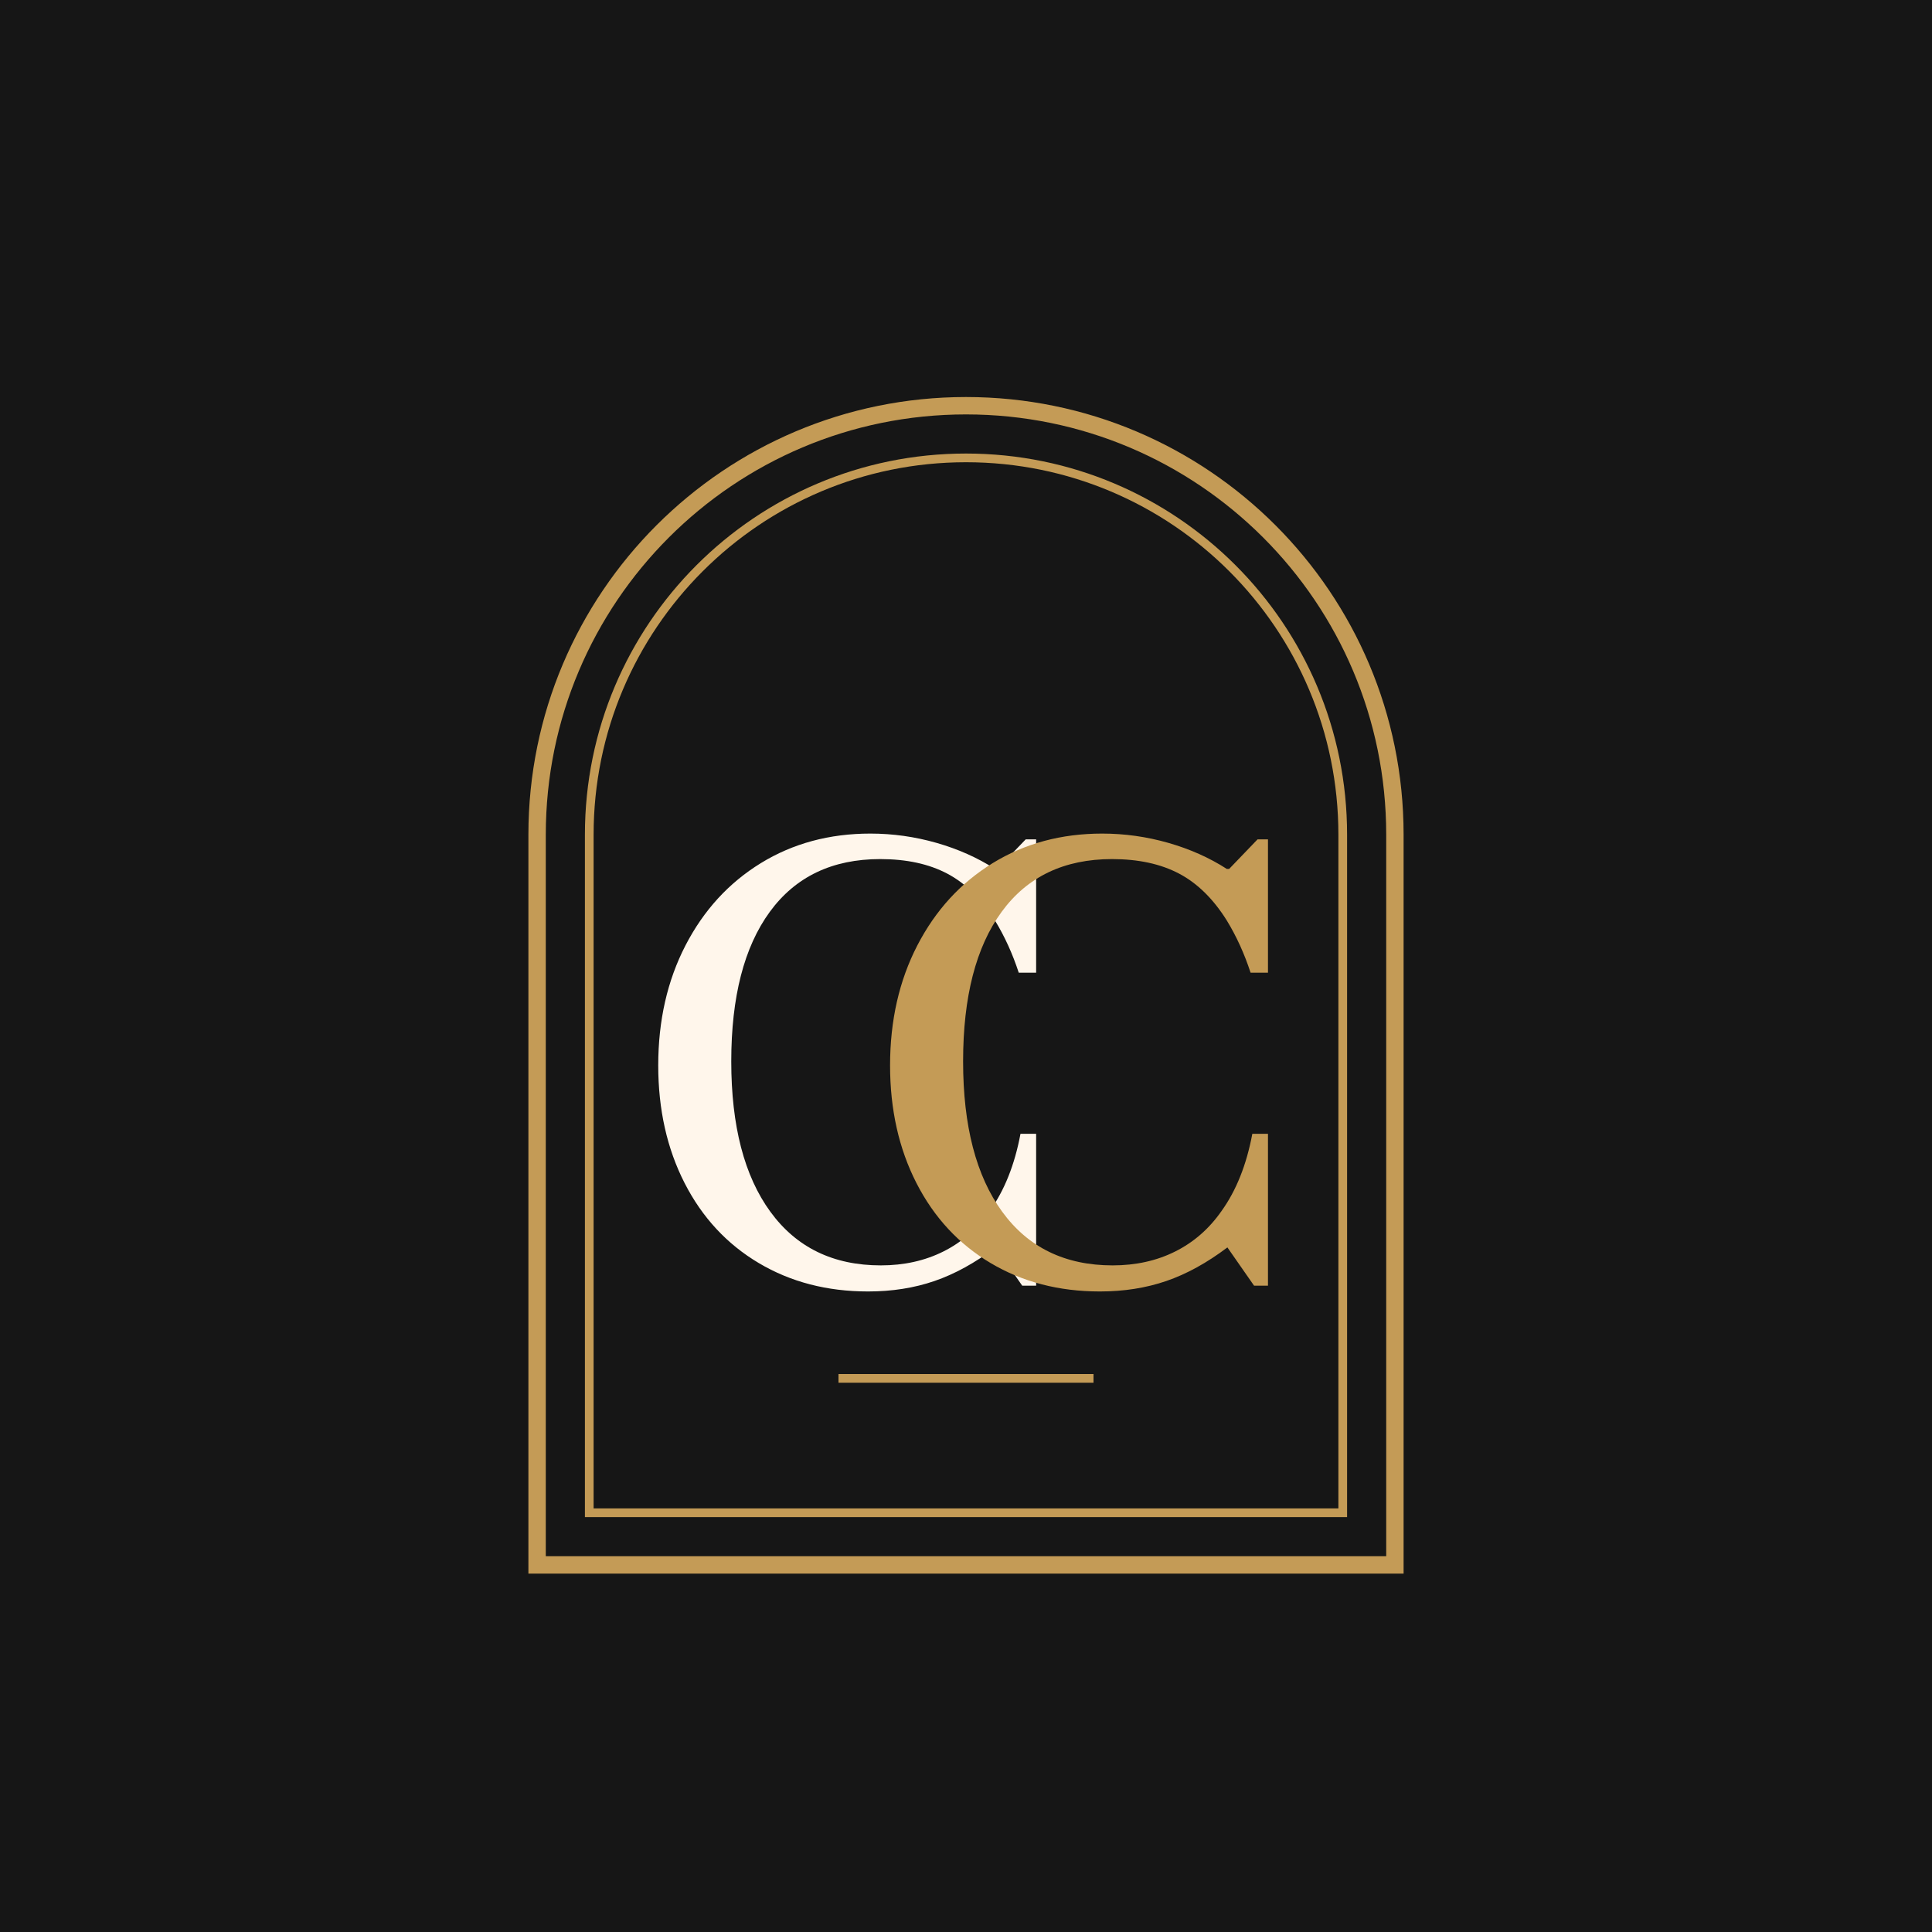
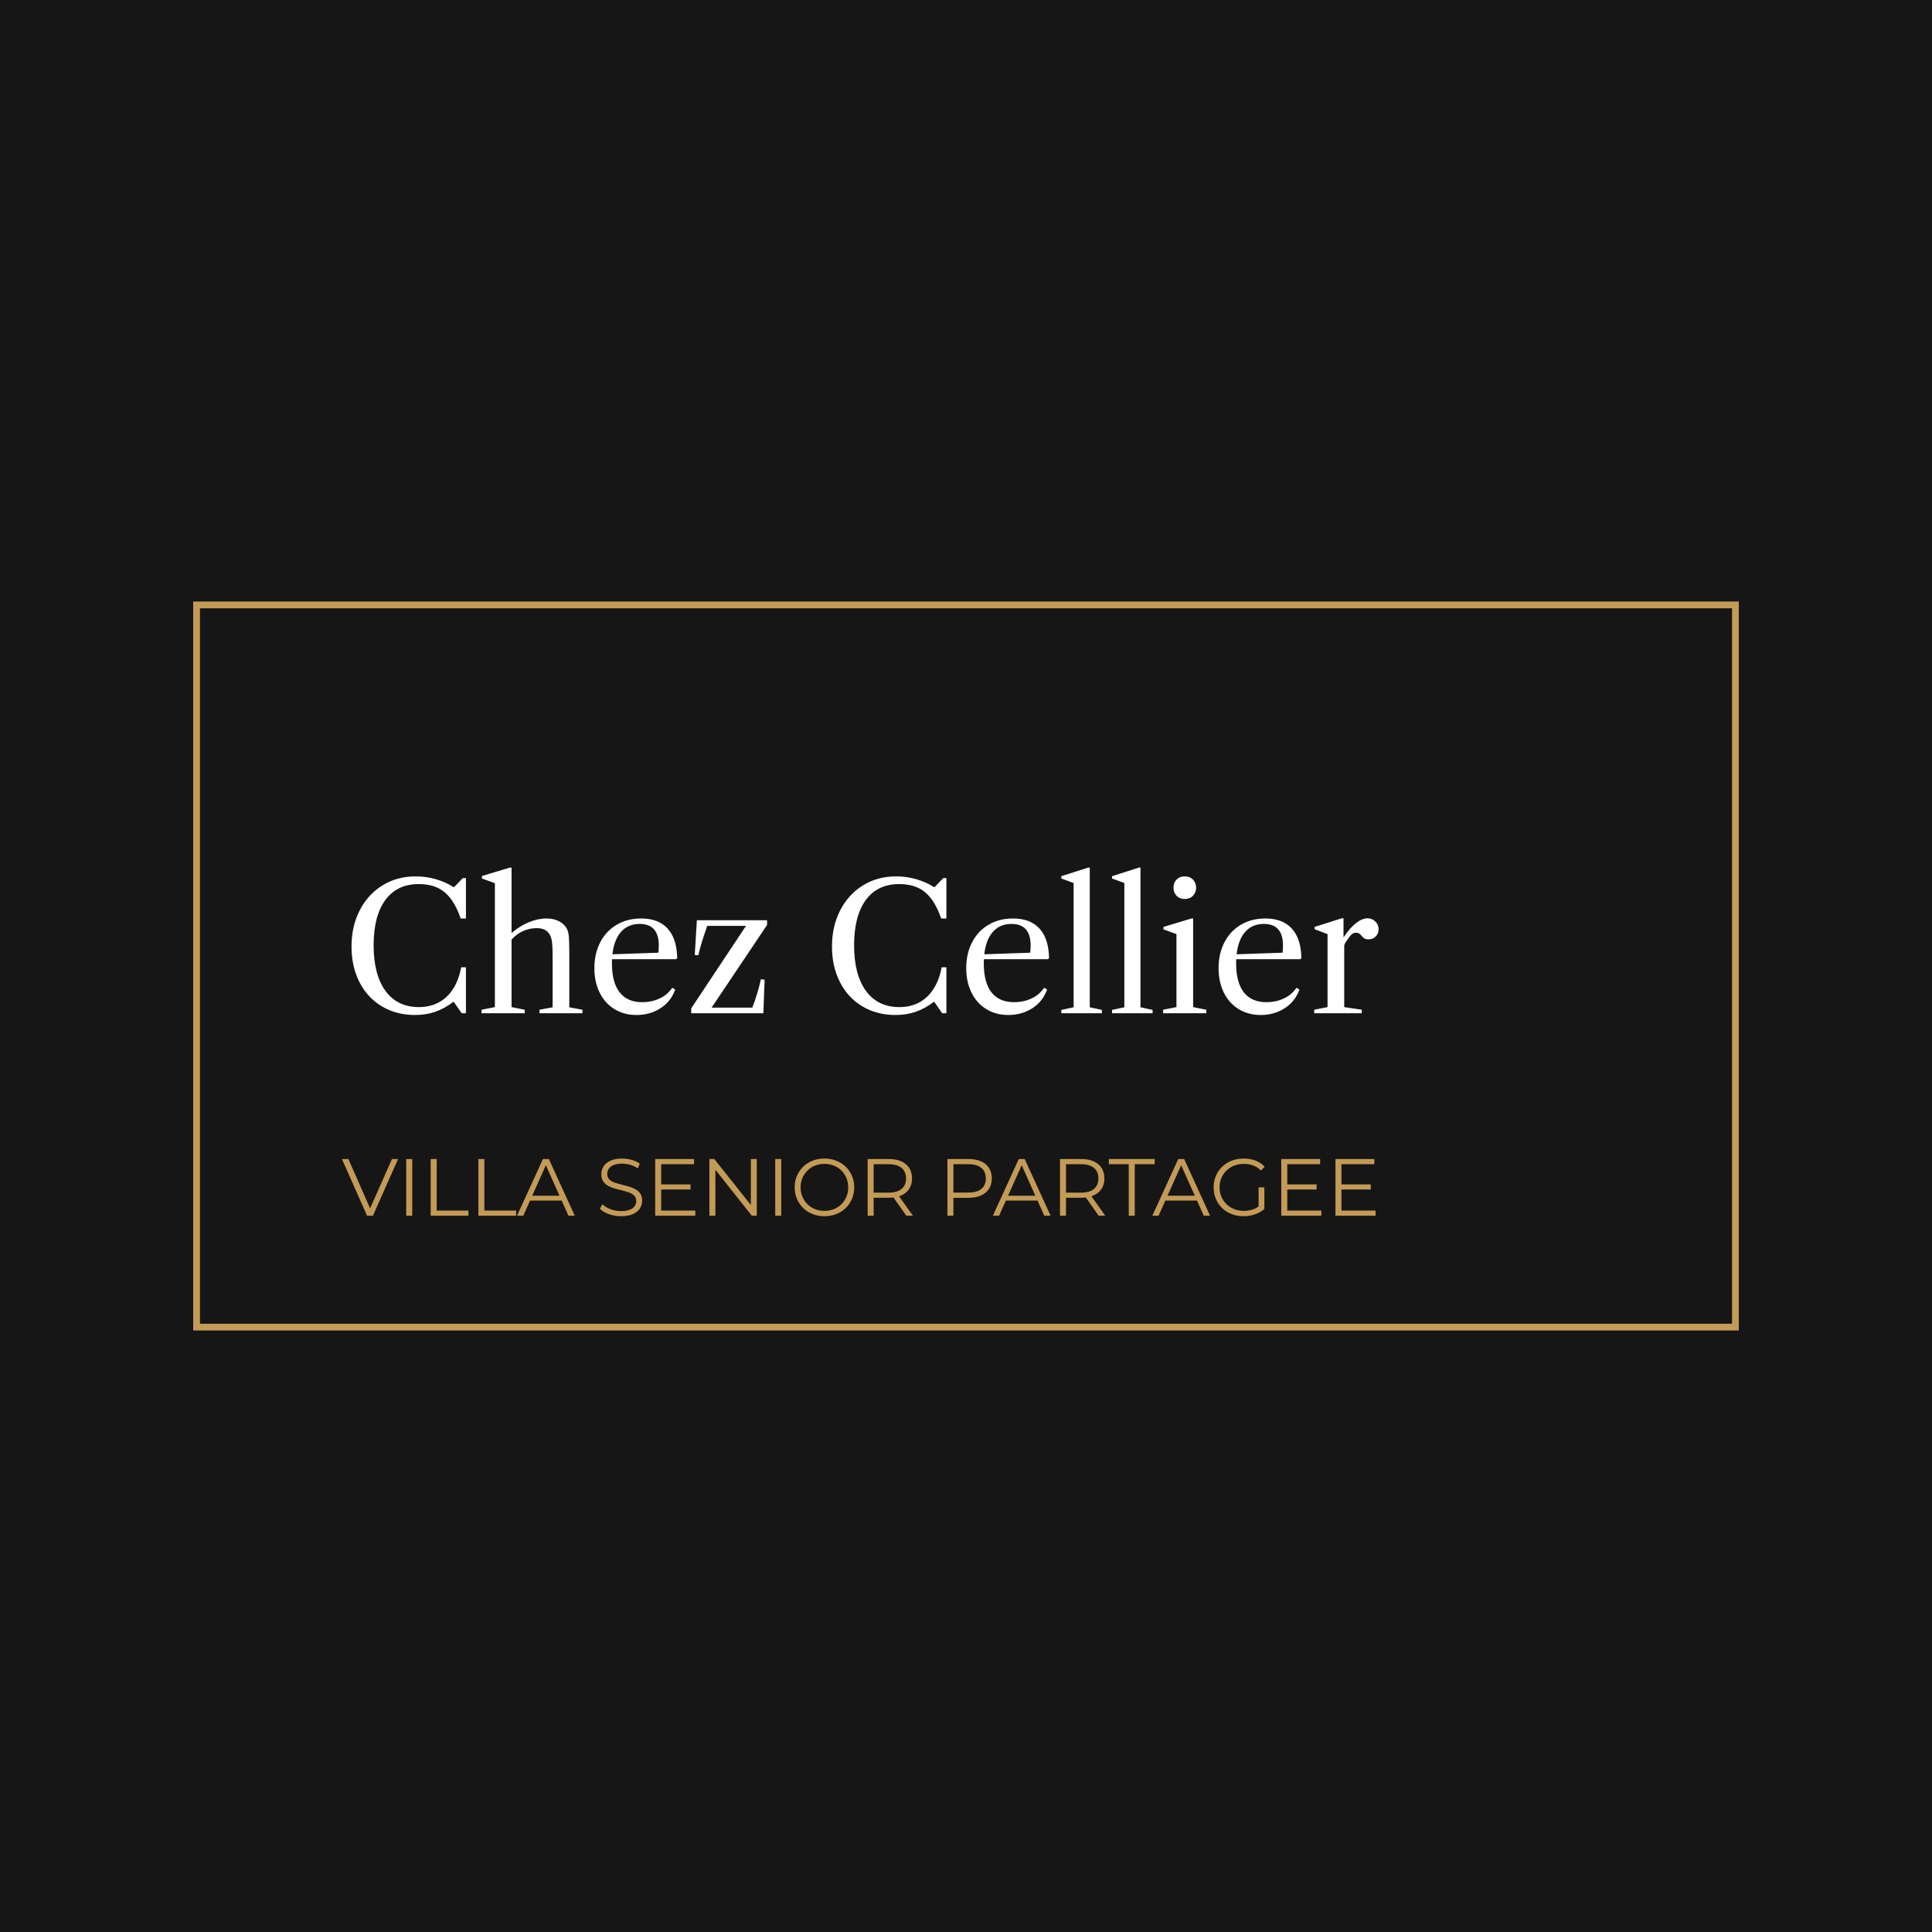
<svg xmlns="http://www.w3.org/2000/svg" width="400" height="400" viewBox="0 0 400 400">
+   <defs />
  <rect width="400" height="400" fill="#161616" />
-   <path d="M111.20,324.00 L111.20,172.80 A88.80,88.80 0 0 1 288.80,172.80 L288.80,324.00 Z" fill="none" stroke="#C49B56" stroke-width="3.60" />
-   <path d="M122.00,313.20 L122.00,172.80 A78.00,78.00 0 0 1 278.00,172.80 L278.00,313.20 Z" fill="none" stroke="#C49B56" stroke-width="1.80" />
-   <path d="M180.2 172.584Q187.16 172.584 193.88 174.504Q200.6 176.424 206.0 179.904H206.48L212.36 173.784H214.52V201.384H210.92Q209.0 195.504 206.0 190.584Q201.8 183.864 196.1 180.864Q190.4 177.864 182.24 177.864Q167.36 177.864 159.38 188.784Q151.4 199.704 151.4 219.744Q151.4 239.784 159.5 250.884Q167.6 261.984 182.36 261.984Q189.56 261.984 195.32 259.104Q201.08 256.224 204.92 250.704Q209.48 244.344 211.28 234.744H214.52V266.184H211.64L206.12 258.264Q199.76 263.064 193.46 265.224Q187.16 267.384 179.72 267.384Q167.0 267.384 157.1 261.504Q147.2 255.624 141.74 244.944Q136.28 234.264 136.28 220.584Q136.28 206.664 141.92 195.744Q147.56 184.824 157.52 178.704Q167.48 172.584 180.2 172.584Z" fill="#FFF6EB" />
-   <path d="M228.2 172.584Q235.16 172.584 241.88 174.504Q248.6 176.424 254.0 179.904H254.48L260.36 173.784H262.52V201.384H258.92Q257.0 195.504 254.0 190.584Q249.8 183.864 244.1 180.864Q238.4 177.864 230.24 177.864Q215.36 177.864 207.38 188.784Q199.4 199.704 199.4 219.744Q199.4 239.784 207.5 250.884Q215.6 261.984 230.36 261.984Q237.56 261.984 243.32 259.104Q249.08 256.224 252.92 250.704Q257.48 244.344 259.28 234.744H262.52V266.184H259.64L254.12 258.264Q247.76 263.064 241.46 265.224Q235.16 267.384 227.72 267.384Q215.0 267.384 205.1 261.504Q195.2 255.624 189.74 244.944Q184.28 234.264 184.28 220.584Q184.28 206.664 189.92 195.744Q195.56 184.824 205.52 178.704Q215.48 172.584 228.2 172.584Z" fill="#C49B56" />
-   <line x1="173.60" y1="285.38" x2="226.40" y2="285.38" stroke="#C49B56" stroke-width="1.80" />
+   <rect x="40.70" y="125.24" width="318.60" height="149.52" fill="none" stroke="#C49B56" stroke-width="1.40" />
+   <path d="M86.074 181.443Q88.182 181.443 90.216 182.024Q92.251 182.605 93.886 183.659H94.031L95.811 181.806H96.465V190.162H95.375Q94.794 188.382 93.886 186.893Q92.614 184.858 90.888 183.95Q89.163 183.041 86.692 183.041Q82.187 183.041 79.771 186.348Q77.355 189.654 77.355 195.721Q77.355 201.789 79.807 205.149Q82.26 208.51 86.728 208.51Q88.908 208.51 90.652 207.638Q92.396 206.766 93.559 205.095Q94.939 203.169 95.484 200.263H96.465V209.782H95.593L93.922 207.384Q91.997 208.837 90.089 209.491Q88.182 210.145 85.929 210.145Q82.078 210.145 79.081 208.365Q76.083 206.584 74.43 203.351Q72.777 200.117 72.777 195.976Q72.777 191.761 74.485 188.455Q76.192 185.149 79.208 183.296Q82.223 181.443 86.074 181.443ZM120.59 209.055V209.782H111.688V209.055L114.413 208.546V197.865Q114.413 196.266 114.322 195.34Q114.232 194.413 113.977 193.832Q113.287 192.161 111.143 192.161Q109.654 192.161 108.31 192.76Q106.965 193.36 105.912 194.522V208.51L108.637 209.055V209.782H99.699V209.055L102.46 208.51V182.86L99.772 181.879V181.37L105.548 179.626H105.912V193.178Q107.583 191.725 109.472 190.944Q111.361 190.162 113.178 190.162Q114.631 190.162 115.758 190.744Q116.884 191.325 117.392 192.342Q117.683 192.924 117.774 193.886Q117.865 194.849 117.865 197.501V208.546ZM126.73 198.591Q126.693 198.846 126.693 199.427Q126.693 203.424 128.292 205.458Q129.891 207.493 132.979 207.493Q134.759 207.493 136.285 206.857Q137.811 206.221 138.756 205.059L139.192 204.514L139.809 204.877L139.591 205.386Q138.647 207.602 136.539 208.873Q134.432 210.145 131.78 210.145Q129.2 210.145 127.22 208.928Q125.24 207.711 124.15 205.513Q123.06 203.315 123.06 200.444Q123.06 197.429 124.277 195.085Q125.494 192.742 127.693 191.452Q129.891 190.162 132.761 190.162Q136.321 190.162 138.229 192.252Q140.136 194.341 140.209 198.373L139.955 198.591ZM126.802 197.574 136.285 197.247Q136.394 196.811 136.394 195.758Q136.394 191.289 132.434 191.289Q130.036 191.289 128.583 192.924Q127.129 194.559 126.802 197.574ZM158.811 191.507 147.33 208.619H155.759Q156.34 207.129 156.813 205.531Q157.285 203.932 157.539 202.733L158.302 202.842L158.048 209.782H143.115V208.764L154.451 191.688H146.422Q144.968 195.83 144.605 197.756L143.842 197.719L144.278 190.526H158.811ZM185.551 181.443Q187.658 181.443 189.693 182.024Q191.728 182.605 193.362 183.659H193.508L195.288 181.806H195.942V190.162H194.852Q194.271 188.382 193.362 186.893Q192.091 184.858 190.365 183.95Q188.639 183.041 186.169 183.041Q181.664 183.041 179.248 186.348Q176.831 189.654 176.831 195.721Q176.831 201.789 179.284 205.149Q181.736 208.51 186.205 208.51Q188.385 208.51 190.129 207.638Q191.873 206.766 193.035 205.095Q194.416 203.169 194.961 200.263H195.942V209.782H195.07L193.399 207.384Q191.473 208.837 189.566 209.491Q187.658 210.145 185.406 210.145Q181.555 210.145 178.557 208.365Q175.56 206.584 173.907 203.351Q172.254 200.117 172.254 195.976Q172.254 191.761 173.961 188.455Q175.669 185.149 178.684 183.296Q181.7 181.443 185.551 181.443ZM203.717 198.591Q203.681 198.846 203.681 199.427Q203.681 203.424 205.279 205.458Q206.878 207.493 209.966 207.493Q211.746 207.493 213.272 206.857Q214.798 206.221 215.743 205.059L216.179 204.514L216.797 204.877L216.579 205.386Q215.634 207.602 213.527 208.873Q211.419 210.145 208.767 210.145Q206.188 210.145 204.208 208.928Q202.227 207.711 201.137 205.513Q200.048 203.315 200.048 200.444Q200.048 197.429 201.265 195.085Q202.482 192.742 204.68 191.452Q206.878 190.162 209.748 190.162Q213.309 190.162 215.216 192.252Q217.123 194.341 217.196 198.373L216.942 198.591ZM203.79 197.574 213.272 197.247Q213.381 196.811 213.381 195.758Q213.381 191.289 209.421 191.289Q207.023 191.289 205.57 192.924Q204.117 194.559 203.79 197.574ZM228.132 209.782H219.739V209.091L222.283 208.546V182.823L219.739 181.879V181.406L225.298 179.626H225.625V208.546L228.132 209.091ZM238.632 209.782H230.239V209.091L232.783 208.546V182.823L230.239 181.879V181.406L235.798 179.626H236.125V208.546L238.632 209.091ZM245.281 181.443Q246.334 181.443 246.988 182.115Q247.642 182.787 247.642 183.804Q247.642 184.785 246.988 185.457Q246.334 186.13 245.281 186.13Q244.227 186.13 243.591 185.457Q242.955 184.785 242.955 183.804Q242.955 182.787 243.591 182.115Q244.227 181.443 245.281 181.443ZM249.75 209.782H240.812V209.055L243.573 208.51V193.396L240.885 192.415V191.906L246.698 190.162H247.025V208.51L249.75 209.055ZM255.962 198.591Q255.926 198.846 255.926 199.427Q255.926 203.424 257.525 205.458Q259.123 207.493 262.211 207.493Q263.992 207.493 265.518 206.857Q267.043 206.221 267.988 205.059L268.424 204.514L269.042 204.877L268.824 205.386Q267.879 207.602 265.772 208.873Q263.665 210.145 261.012 210.145Q258.433 210.145 256.453 208.928Q254.473 207.711 253.383 205.513Q252.293 203.315 252.293 200.444Q252.293 197.429 253.51 195.085Q254.727 192.742 256.925 191.452Q259.123 190.162 261.993 190.162Q265.554 190.162 267.461 192.252Q269.369 194.341 269.441 198.373L269.187 198.591ZM256.035 197.574 265.518 197.247Q265.627 196.811 265.627 195.758Q265.627 191.289 261.666 191.289Q259.268 191.289 257.815 192.924Q256.362 194.559 256.035 197.574ZM285.427 192.415Q285.427 193.287 284.828 193.886Q284.228 194.486 283.32 194.486Q282.448 194.486 281.94 193.796Q281.613 193.396 281.376 193.251Q281.14 193.105 280.813 193.105Q280.377 193.105 280.05 193.305Q279.723 193.505 279.36 194.014Q278.742 194.849 278.561 195.14Q278.379 195.431 278.306 195.794V208.51L281.94 209.055V209.782H272.094V209.055L274.855 208.51V193.396L272.166 192.379V191.906L277.798 190.126H278.161V194.086Q279.433 192.161 280.722 191.143Q282.012 190.126 283.139 190.126Q284.083 190.126 284.755 190.798Q285.427 191.47 285.427 192.415Z" fill="#FFFFFF" />
+   <path d="M75.991 251.703 70.793 239.965H72.134L76.997 251.016H76.259L81.156 239.965H82.413L77.215 251.703ZM84.107 251.703V239.965H85.348V251.703ZM89.171 251.703V239.965H90.412V250.63H96.985V251.703ZM99.048 251.703V239.965H100.289V250.63H106.862V251.703ZM107.046 251.703 112.412 239.965H113.636L119.002 251.703H117.694L112.764 240.686H113.267L108.337 251.703ZM109.159 248.567 109.528 247.561H116.353L116.722 248.567ZM128.577 251.804Q127.269 251.804 126.07 251.376Q124.871 250.948 124.217 250.278L124.704 249.322Q125.324 249.926 126.372 250.336Q127.42 250.747 128.577 250.747Q129.684 250.747 130.38 250.471Q131.076 250.194 131.403 249.724Q131.73 249.255 131.73 248.685Q131.73 247.997 131.336 247.578Q130.941 247.159 130.304 246.916Q129.667 246.672 128.896 246.488Q128.124 246.304 127.353 246.094Q126.582 245.884 125.936 245.532Q125.29 245.18 124.896 244.602Q124.502 244.023 124.502 243.084Q124.502 242.212 124.963 241.483Q125.425 240.753 126.38 240.309Q127.336 239.864 128.829 239.864Q129.818 239.864 130.791 240.141Q131.763 240.418 132.467 240.904L132.048 241.893Q131.294 241.39 130.447 241.156Q129.6 240.921 128.812 240.921Q127.755 240.921 127.068 241.206Q126.38 241.491 126.053 241.969Q125.726 242.447 125.726 243.05Q125.726 243.738 126.121 244.157Q126.515 244.576 127.16 244.811Q127.806 245.046 128.577 245.23Q129.348 245.415 130.111 245.633Q130.874 245.851 131.52 246.195Q132.166 246.538 132.56 247.108Q132.954 247.679 132.954 248.601Q132.954 249.456 132.484 250.186Q132.015 250.915 131.05 251.359Q130.086 251.804 128.577 251.804ZM135.653 251.703V239.965H143.702V241.038H136.894V250.63H143.954V251.703ZM136.76 246.27V245.214H142.965V246.27ZM146.872 251.703V239.965H147.894L155.994 250.16H155.457V239.965H156.681V251.703H155.658L147.576 241.508H148.112V251.703ZM160.504 251.703V239.965H161.745V251.703ZM170.7 251.804Q169.375 251.804 168.243 251.359Q167.111 250.915 166.281 250.102Q165.451 249.288 164.99 248.207Q164.529 247.125 164.529 245.834Q164.529 244.543 164.99 243.461Q165.451 242.38 166.281 241.566Q167.111 240.753 168.235 240.309Q169.358 239.864 170.7 239.864Q172.024 239.864 173.148 240.309Q174.271 240.753 175.101 241.558Q175.932 242.363 176.393 243.453Q176.854 244.543 176.854 245.834Q176.854 247.125 176.393 248.215Q175.932 249.305 175.101 250.11Q174.271 250.915 173.148 251.359Q172.024 251.804 170.7 251.804ZM170.7 250.697Q171.756 250.697 172.653 250.336Q173.55 249.976 174.213 249.314Q174.875 248.651 175.244 247.771Q175.613 246.89 175.613 245.834Q175.613 244.778 175.244 243.897Q174.875 243.017 174.213 242.355Q173.55 241.692 172.653 241.332Q171.756 240.971 170.7 240.971Q169.643 240.971 168.738 241.332Q167.832 241.692 167.17 242.355Q166.508 243.017 166.13 243.897Q165.753 244.778 165.753 245.834Q165.753 246.874 166.13 247.762Q166.508 248.651 167.17 249.314Q167.832 249.976 168.738 250.336Q169.643 250.697 170.7 250.697ZM179.637 251.703V239.965H184.031Q186.261 239.965 187.544 241.03Q188.827 242.095 188.827 243.99Q188.827 245.23 188.248 246.128Q187.67 247.025 186.596 247.503Q185.523 247.98 184.031 247.98H180.325L180.878 247.41V251.703ZM187.653 251.703 184.634 247.444H185.976L189.011 251.703ZM180.878 247.511 180.325 246.924H183.997Q185.758 246.924 186.672 246.153Q187.586 245.381 187.586 243.99Q187.586 242.581 186.672 241.81Q185.758 241.038 183.997 241.038H180.325L180.878 240.451ZM196.154 251.703V239.965H200.548Q202.04 239.965 203.113 240.443Q204.187 240.921 204.765 241.818Q205.344 242.715 205.344 243.99Q205.344 245.23 204.765 246.128Q204.187 247.025 203.113 247.511Q202.04 247.997 200.548 247.997H196.842L197.395 247.41V251.703ZM197.395 247.511 196.842 246.907H200.514Q202.275 246.907 203.189 246.144Q204.103 245.381 204.103 243.99Q204.103 242.581 203.189 241.81Q202.275 241.038 200.514 241.038H196.842L197.395 240.451ZM205.562 251.703 210.928 239.965H212.152L217.518 251.703H216.21L211.28 240.686H211.783L206.853 251.703ZM207.674 248.567 208.043 247.561H214.868L215.237 248.567ZM219.463 251.703V239.965H223.856Q226.086 239.965 227.369 241.03Q228.652 242.095 228.652 243.99Q228.652 245.23 228.073 246.128Q227.495 247.025 226.422 247.503Q225.348 247.98 223.856 247.98H220.15L220.704 247.41V251.703ZM227.478 251.703 224.46 247.444H225.801L228.836 251.703ZM220.704 247.511 220.15 246.924H223.823Q225.583 246.924 226.497 246.153Q227.411 245.381 227.411 243.99Q227.411 242.581 226.497 241.81Q225.583 241.038 223.823 241.038H220.15L220.704 240.451ZM233.699 251.703V241.038H229.574V239.965H239.065V241.038H234.94V251.703ZM238.579 251.703 243.945 239.965H245.169L250.535 251.703H249.227L244.297 240.686H244.8L239.87 251.703ZM240.692 248.567 241.061 247.561H247.885L248.254 248.567ZM257.46 251.804Q256.119 251.804 254.987 251.359Q253.855 250.915 253.025 250.11Q252.195 249.305 251.734 248.215Q251.273 247.125 251.273 245.834Q251.273 244.543 251.734 243.453Q252.195 242.363 253.033 241.558Q253.872 240.753 255.004 240.309Q256.136 239.864 257.477 239.864Q258.819 239.864 259.934 240.284Q261.049 240.703 261.837 241.558L261.066 242.346Q260.328 241.608 259.439 241.29Q258.55 240.971 257.527 240.971Q256.437 240.971 255.523 241.332Q254.61 241.692 253.93 242.355Q253.251 243.017 252.874 243.897Q252.497 244.778 252.497 245.834Q252.497 246.874 252.874 247.762Q253.251 248.651 253.93 249.314Q254.61 249.976 255.523 250.336Q256.437 250.697 257.511 250.697Q258.517 250.697 259.414 250.395Q260.311 250.093 261.066 249.372L261.77 250.311Q260.931 251.049 259.808 251.426Q258.684 251.804 257.46 251.804ZM261.77 250.311 260.579 250.16V245.834H261.77ZM265.274 251.703V239.965H273.323V241.038H266.515V250.63H273.575V251.703ZM266.381 246.27V245.214H272.586V246.27ZM276.493 251.703V239.965H284.541V241.038H277.733V250.63H284.793V251.703ZM277.599 246.27V245.214H283.804V246.27Z" fill="#C49B56" />
</svg>
